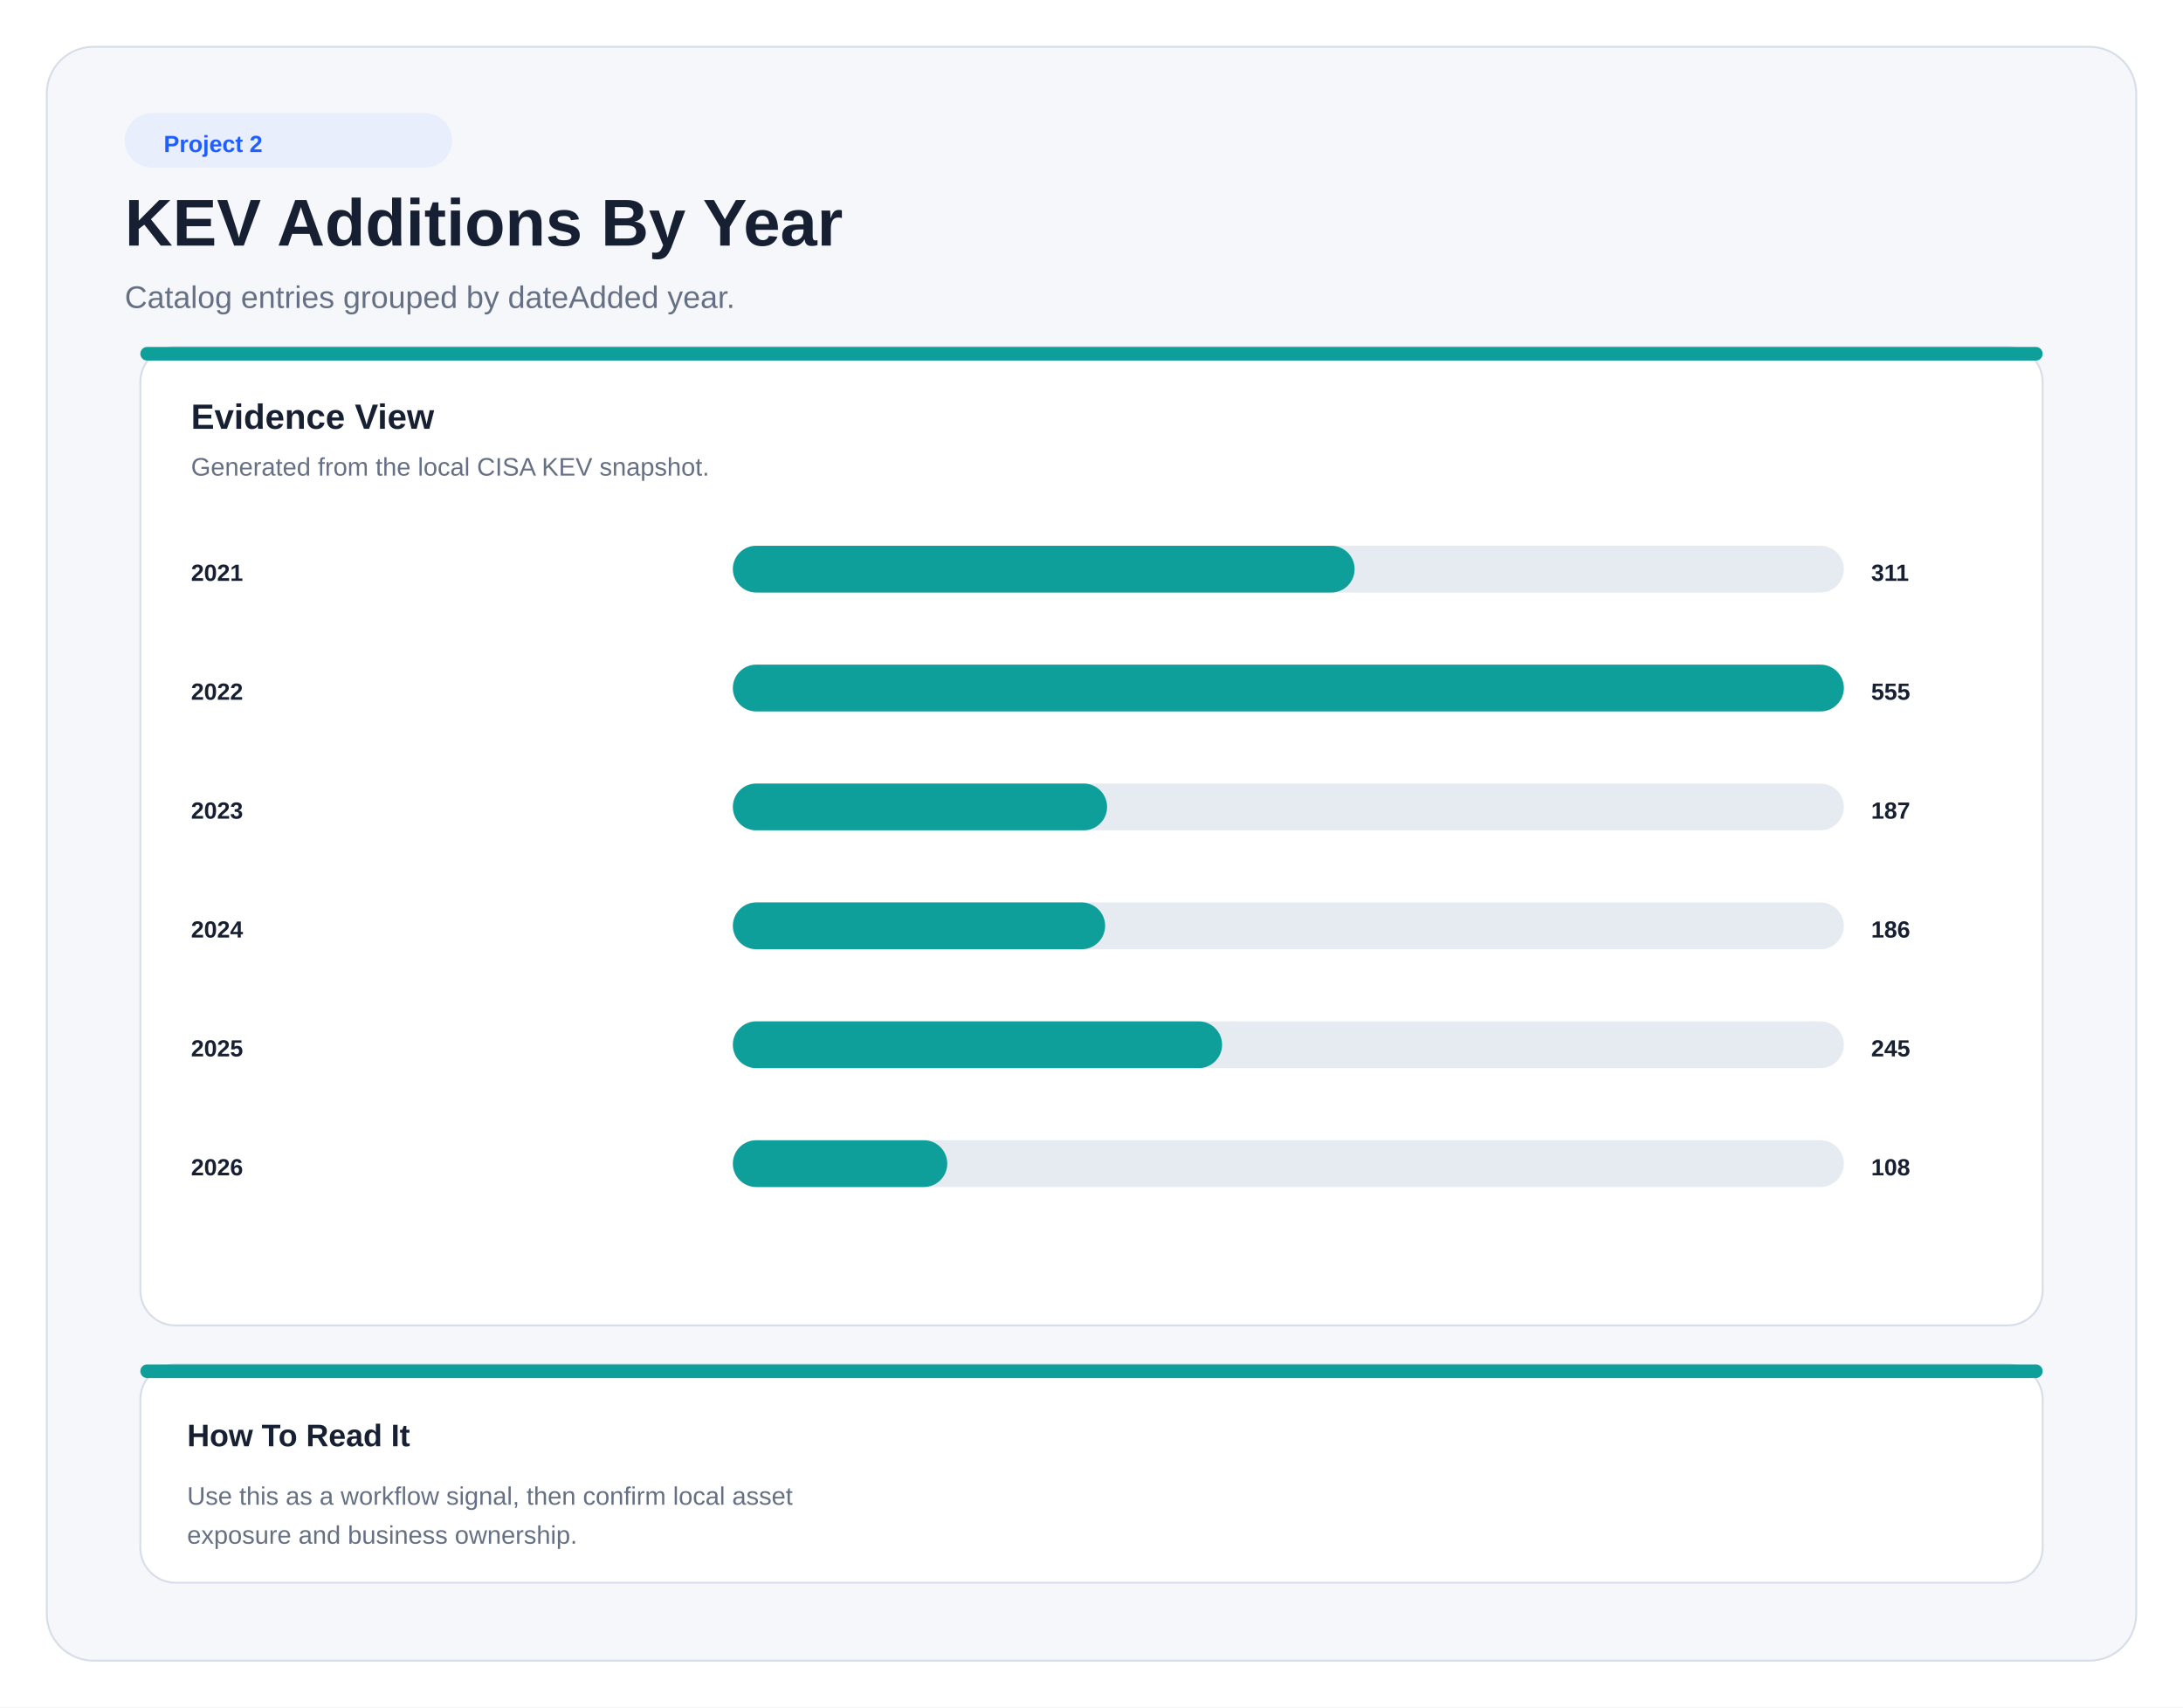
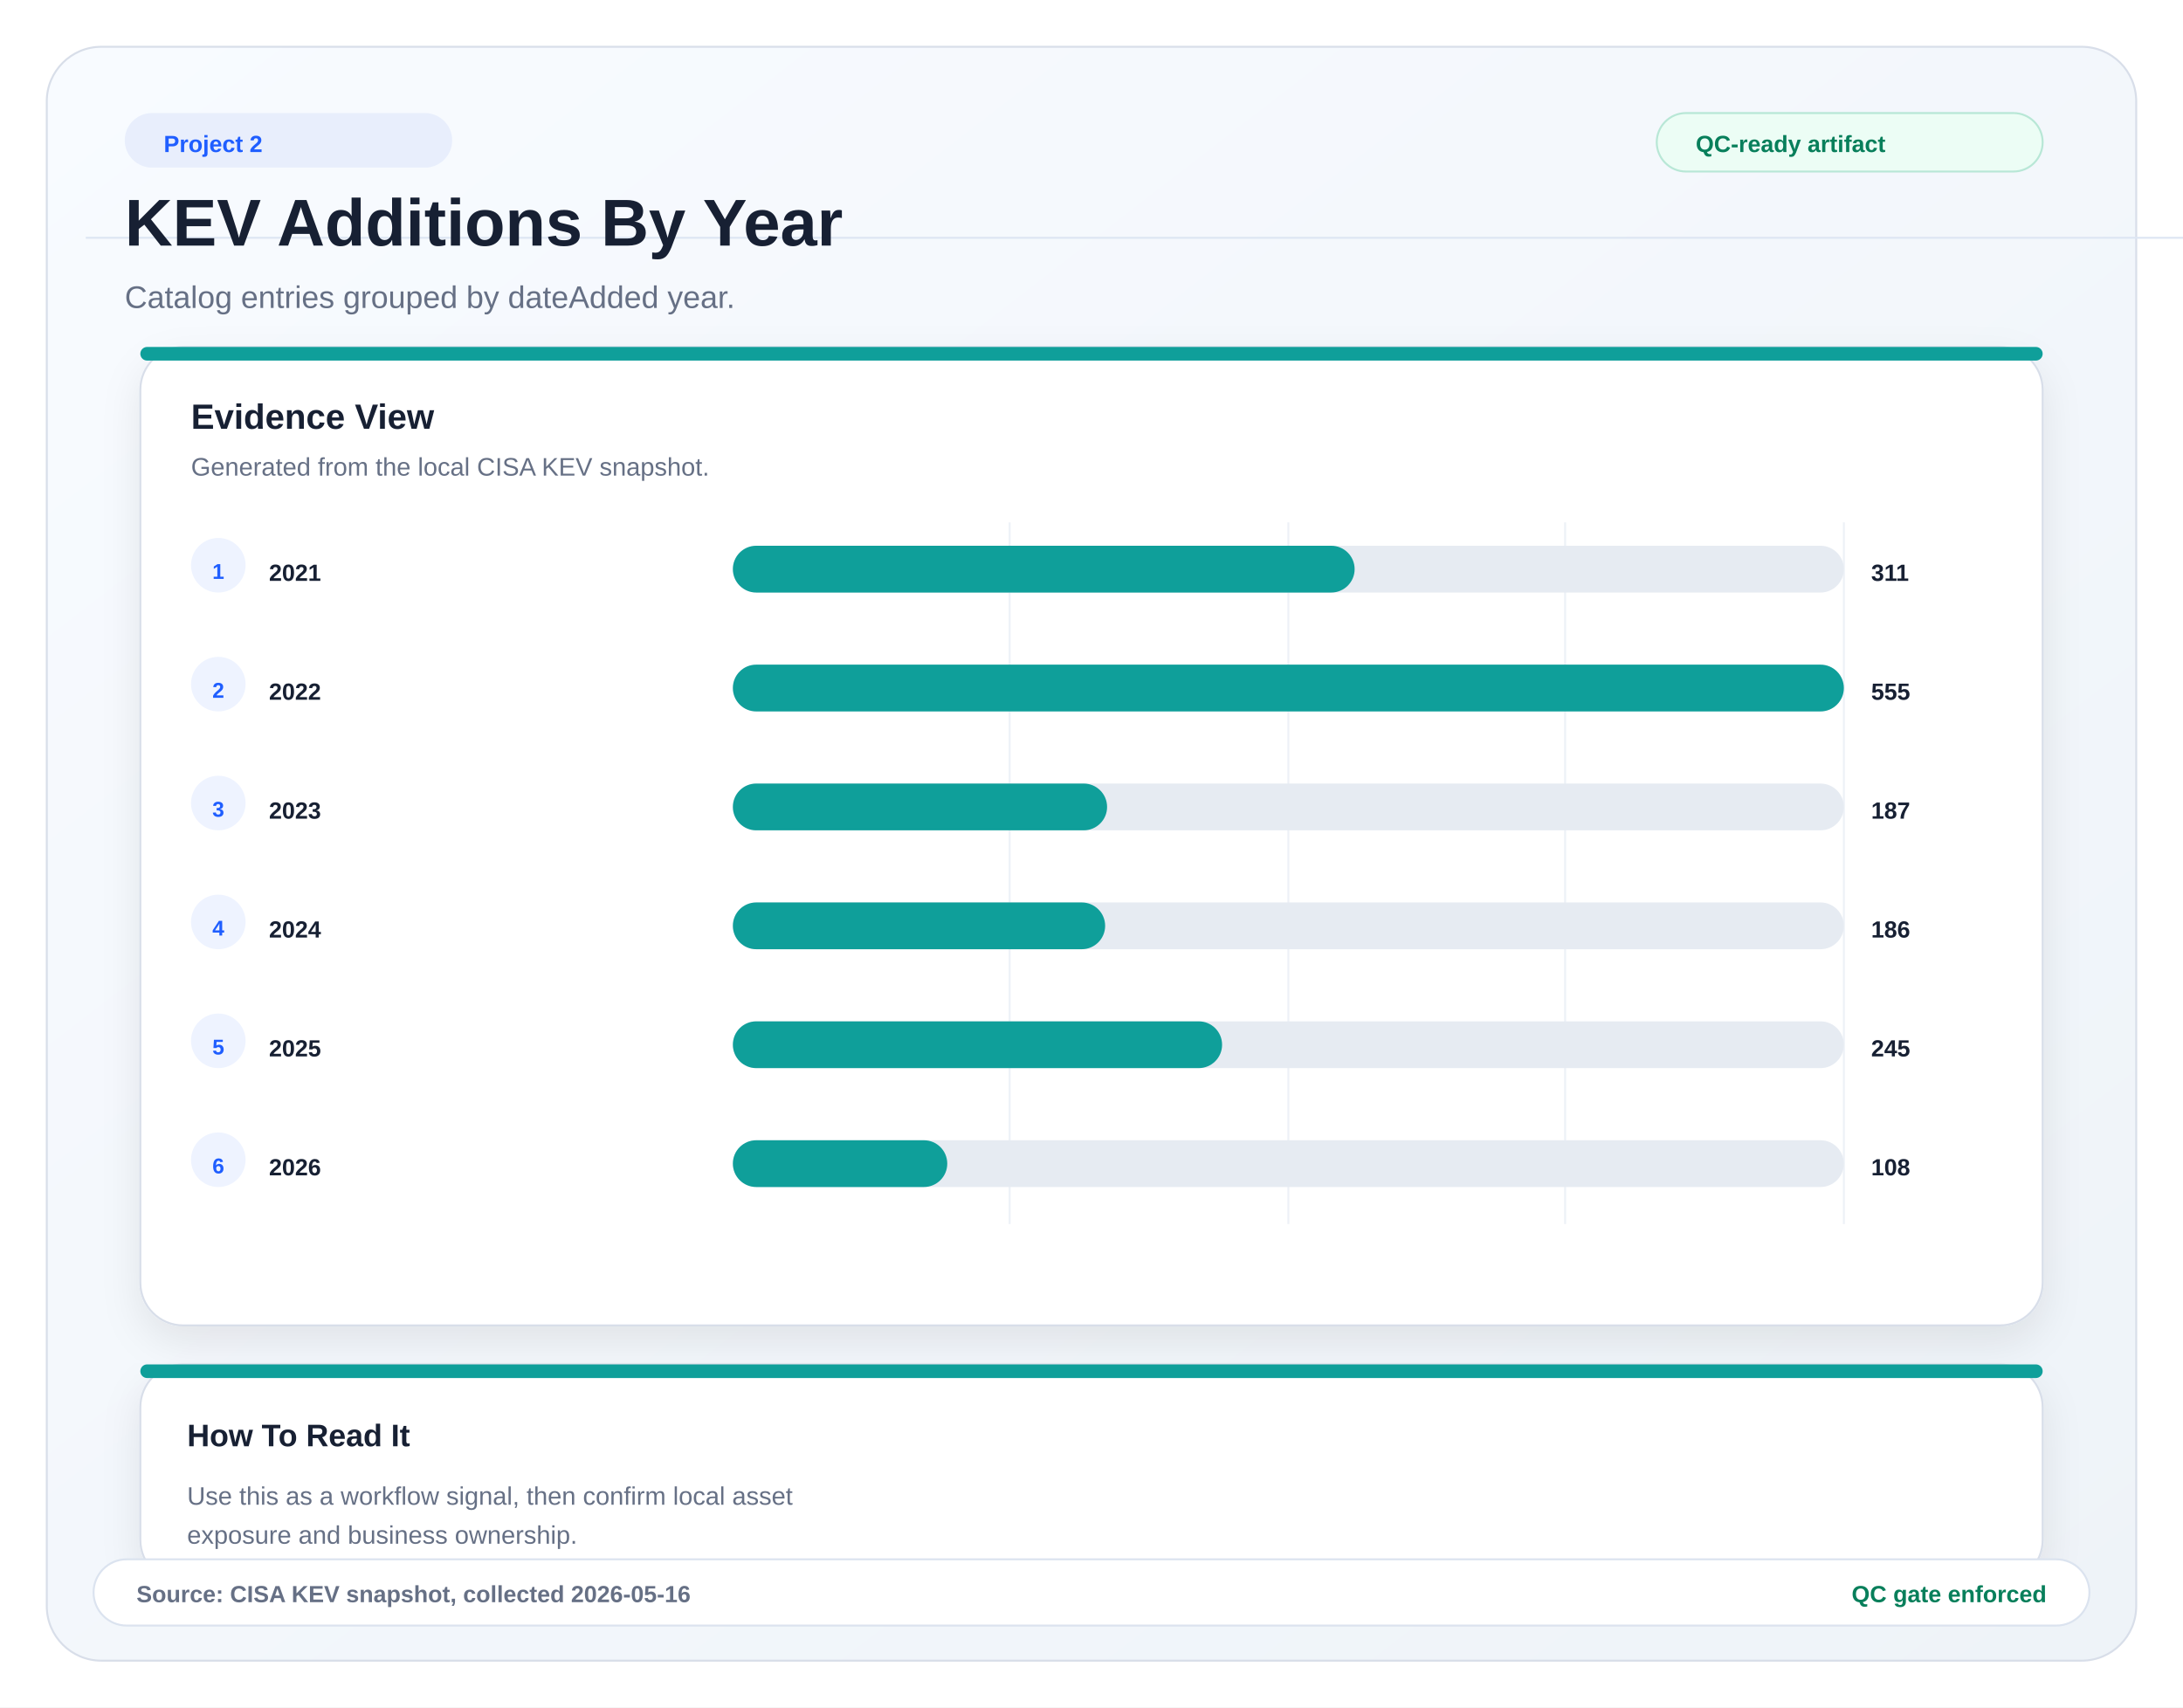
- <svg xmlns="http://www.w3.org/2000/svg" width="1120" height="876" viewBox="0 0 1120 876" role="img" aria-labelledby="title desc" data-qc-version="1">
+ <svg xmlns="http://www.w3.org/2000/svg" width="1120" height="876" viewBox="0 0 1120 876" role="img" aria-labelledby="title desc" data-qc-version="2" data-qc-polish="true">
  <defs>
+     <linearGradient id="canvasGrad" x1="0" x2="1" y1="0" y2="1">
+       <stop offset="0%" stop-color="#f8fbff" />
+       <stop offset="100%" stop-color="#eef3f8" />
+     </linearGradient>
+     <filter id="cardShadow" x="-8%" y="-8%" width="116%" height="116%">
+       <feDropShadow dx="0" dy="8" stdDeviation="10" flood-color="#0f172a" flood-opacity="0.08" />
+     </filter>
    <marker id="arrowHead" markerWidth="14" markerHeight="14" refX="12" refY="7" orient="auto" markerUnits="strokeWidth">
      <path d="M2,2 L12,7 L2,12 Z" fill="#172033" />
    </marker>
    <style>
.font { font-family: Segoe UI, Arial, Helvetica, sans-serif; }
</style>
  </defs>
  <rect width="100%" height="100%" fill="#ffffff" />
-   <rect x="24" y="24" width="1072" height="828" rx="24" fill="#f5f7fb" stroke="#d8dee9" />
+   <rect data-qc-frame="true" x="24" y="24" width="1072" height="828" rx="28" fill="url(#canvasGrad)" stroke="#d8dee9" />
+   <path d="M44 122 H1236" stroke="#dde6f3" stroke-width="1" />
  <rect x="64" y="58" width="168" height="28" rx="14" fill="#e8eefc" />
  <text class="font" x="84" y="78" font-size="12" font-weight="700" fill="#1f5eff" text-anchor="start">Project 2</text>
+   <rect x="850" y="58" width="198" height="30" rx="15" fill="#ecfdf5" stroke="#b8e7d6" />
+   <text class="font" x="870" y="78" font-size="12" font-weight="700" fill="#087f5b" text-anchor="start">QC-ready artifact</text>
  <text class="font" x="64" y="126" font-size="34" font-weight="800" fill="#172033" text-anchor="start">KEV Additions By Year</text>
  <text class="font" x="64" y="158" font-size="16" font-weight="400" fill="#667085" text-anchor="start">Catalog entries grouped by dateAdded year.</text>
  <g data-qc-card="true">
-     <rect x="72" y="178" width="976" height="502" rx="18" fill="#ffffff" stroke="#d8dee9" />
+     <rect x="72" y="178" width="976" height="502" rx="22" fill="#ffffff" stroke="#d8dee9" filter="url(#cardShadow)" />
    <rect x="72" y="178" width="976" height="7" rx="3.5" fill="#0f9f9a" />
    <text class="font" x="98" y="220" font-size="18" font-weight="800" fill="#172033" text-anchor="start">Evidence View</text>
    <text class="font" x="98" y="244" font-size="13" font-weight="400" fill="#667085" text-anchor="start">Generated from the local CISA KEV snapshot.</text>
-     <text class="font" x="98" y="298" font-size="12" font-weight="600" fill="#172033" text-anchor="start">2021</text>
+     <line x1="518" y1="268" x2="518" y2="628" stroke="#edf1f7" stroke-width="1" />
+     <line x1="661" y1="268" x2="661" y2="628" stroke="#edf1f7" stroke-width="1" />
+     <line x1="803" y1="268" x2="803" y2="628" stroke="#edf1f7" stroke-width="1" />
+     <line x1="946" y1="268" x2="946" y2="628" stroke="#edf1f7" stroke-width="1" />
+     <rect x="98" y="276" width="28" height="28" rx="14" fill="#eef3ff" />
+     <text class="font" x="112" y="297" font-size="11" font-weight="800" fill="#1f5eff" text-anchor="middle">1</text>
+     <text class="font" x="138" y="298" font-size="12" font-weight="600" fill="#172033" text-anchor="start">2021</text>
    <rect x="376" y="280" width="570" height="24" rx="12" fill="#e6ebf2" />
    <rect x="376" y="280" width="319" height="24" rx="12" fill="#0f9f9a" />
    <text class="font" x="960" y="298" font-size="12" font-weight="800" fill="#172033" text-anchor="start">311</text>
-     <text class="font" x="98" y="359" font-size="12" font-weight="600" fill="#172033" text-anchor="start">2022</text>
+     <rect x="98" y="337" width="28" height="28" rx="14" fill="#eef3ff" />
+     <text class="font" x="112" y="358" font-size="11" font-weight="800" fill="#1f5eff" text-anchor="middle">2</text>
+     <text class="font" x="138" y="359" font-size="12" font-weight="600" fill="#172033" text-anchor="start">2022</text>
    <rect x="376" y="341" width="570" height="24" rx="12" fill="#e6ebf2" />
    <rect x="376" y="341" width="570" height="24" rx="12" fill="#0f9f9a" />
    <text class="font" x="960" y="359" font-size="12" font-weight="800" fill="#172033" text-anchor="start">555</text>
-     <text class="font" x="98" y="420" font-size="12" font-weight="600" fill="#172033" text-anchor="start">2023</text>
+     <rect x="98" y="398" width="28" height="28" rx="14" fill="#eef3ff" />
+     <text class="font" x="112" y="419" font-size="11" font-weight="800" fill="#1f5eff" text-anchor="middle">3</text>
+     <text class="font" x="138" y="420" font-size="12" font-weight="600" fill="#172033" text-anchor="start">2023</text>
    <rect x="376" y="402" width="570" height="24" rx="12" fill="#e6ebf2" />
    <rect x="376" y="402" width="192" height="24" rx="12" fill="#0f9f9a" />
    <text class="font" x="960" y="420" font-size="12" font-weight="800" fill="#172033" text-anchor="start">187</text>
-     <text class="font" x="98" y="481" font-size="12" font-weight="600" fill="#172033" text-anchor="start">2024</text>
+     <rect x="98" y="459" width="28" height="28" rx="14" fill="#eef3ff" />
+     <text class="font" x="112" y="480" font-size="11" font-weight="800" fill="#1f5eff" text-anchor="middle">4</text>
+     <text class="font" x="138" y="481" font-size="12" font-weight="600" fill="#172033" text-anchor="start">2024</text>
    <rect x="376" y="463" width="570" height="24" rx="12" fill="#e6ebf2" />
    <rect x="376" y="463" width="191" height="24" rx="12" fill="#0f9f9a" />
    <text class="font" x="960" y="481" font-size="12" font-weight="800" fill="#172033" text-anchor="start">186</text>
-     <text class="font" x="98" y="542" font-size="12" font-weight="600" fill="#172033" text-anchor="start">2025</text>
+     <rect x="98" y="520" width="28" height="28" rx="14" fill="#eef3ff" />
+     <text class="font" x="112" y="541" font-size="11" font-weight="800" fill="#1f5eff" text-anchor="middle">5</text>
+     <text class="font" x="138" y="542" font-size="12" font-weight="600" fill="#172033" text-anchor="start">2025</text>
    <rect x="376" y="524" width="570" height="24" rx="12" fill="#e6ebf2" />
    <rect x="376" y="524" width="251" height="24" rx="12" fill="#0f9f9a" />
    <text class="font" x="960" y="542" font-size="12" font-weight="800" fill="#172033" text-anchor="start">245</text>
-     <text class="font" x="98" y="603" font-size="12" font-weight="600" fill="#172033" text-anchor="start">2026</text>
+     <rect x="98" y="581" width="28" height="28" rx="14" fill="#eef3ff" />
+     <text class="font" x="112" y="602" font-size="11" font-weight="800" fill="#1f5eff" text-anchor="middle">6</text>
+     <text class="font" x="138" y="603" font-size="12" font-weight="600" fill="#172033" text-anchor="start">2026</text>
    <rect x="376" y="585" width="570" height="24" rx="12" fill="#e6ebf2" />
    <rect x="376" y="585" width="110" height="24" rx="12" fill="#0f9f9a" />
    <text class="font" x="960" y="603" font-size="12" font-weight="800" fill="#172033" text-anchor="start">108</text>
  </g>
  <g data-qc-card="true">
-     <rect x="72" y="700" width="976" height="112" rx="18" fill="#ffffff" stroke="#d8dee9" />
+     <rect x="72" y="700" width="976" height="112" rx="22" fill="#ffffff" stroke="#d8dee9" filter="url(#cardShadow)" />
    <rect x="72" y="700" width="976" height="7" rx="3.5" fill="#0f9f9a" />
    <text class="font" x="96" y="742" font-size="16" font-weight="800" fill="#172033" text-anchor="start">How To Read It</text>
    <text class="font" x="96" y="772" font-size="13" font-weight="400" fill="#667085" text-anchor="start">Use this as a workflow signal, then confirm local asset</text>
    <text class="font" x="96" y="792" font-size="13" font-weight="400" fill="#667085" text-anchor="start">exposure and business ownership.</text>
  </g>
+   <g data-qc-footer="true">
+     <rect x="48" y="800" width="1024" height="34" rx="17" fill="#ffffff" stroke="#dbe3ef" />
+     <text class="font" x="70" y="822" font-size="12" font-weight="600" fill="#667085" text-anchor="start">Source: CISA KEV snapshot, collected 2026-05-16</text>
+     <text class="font" x="1050" y="822" font-size="12" font-weight="700" fill="#087f5b" text-anchor="end">QC gate enforced</text>
+   </g>
</svg>
